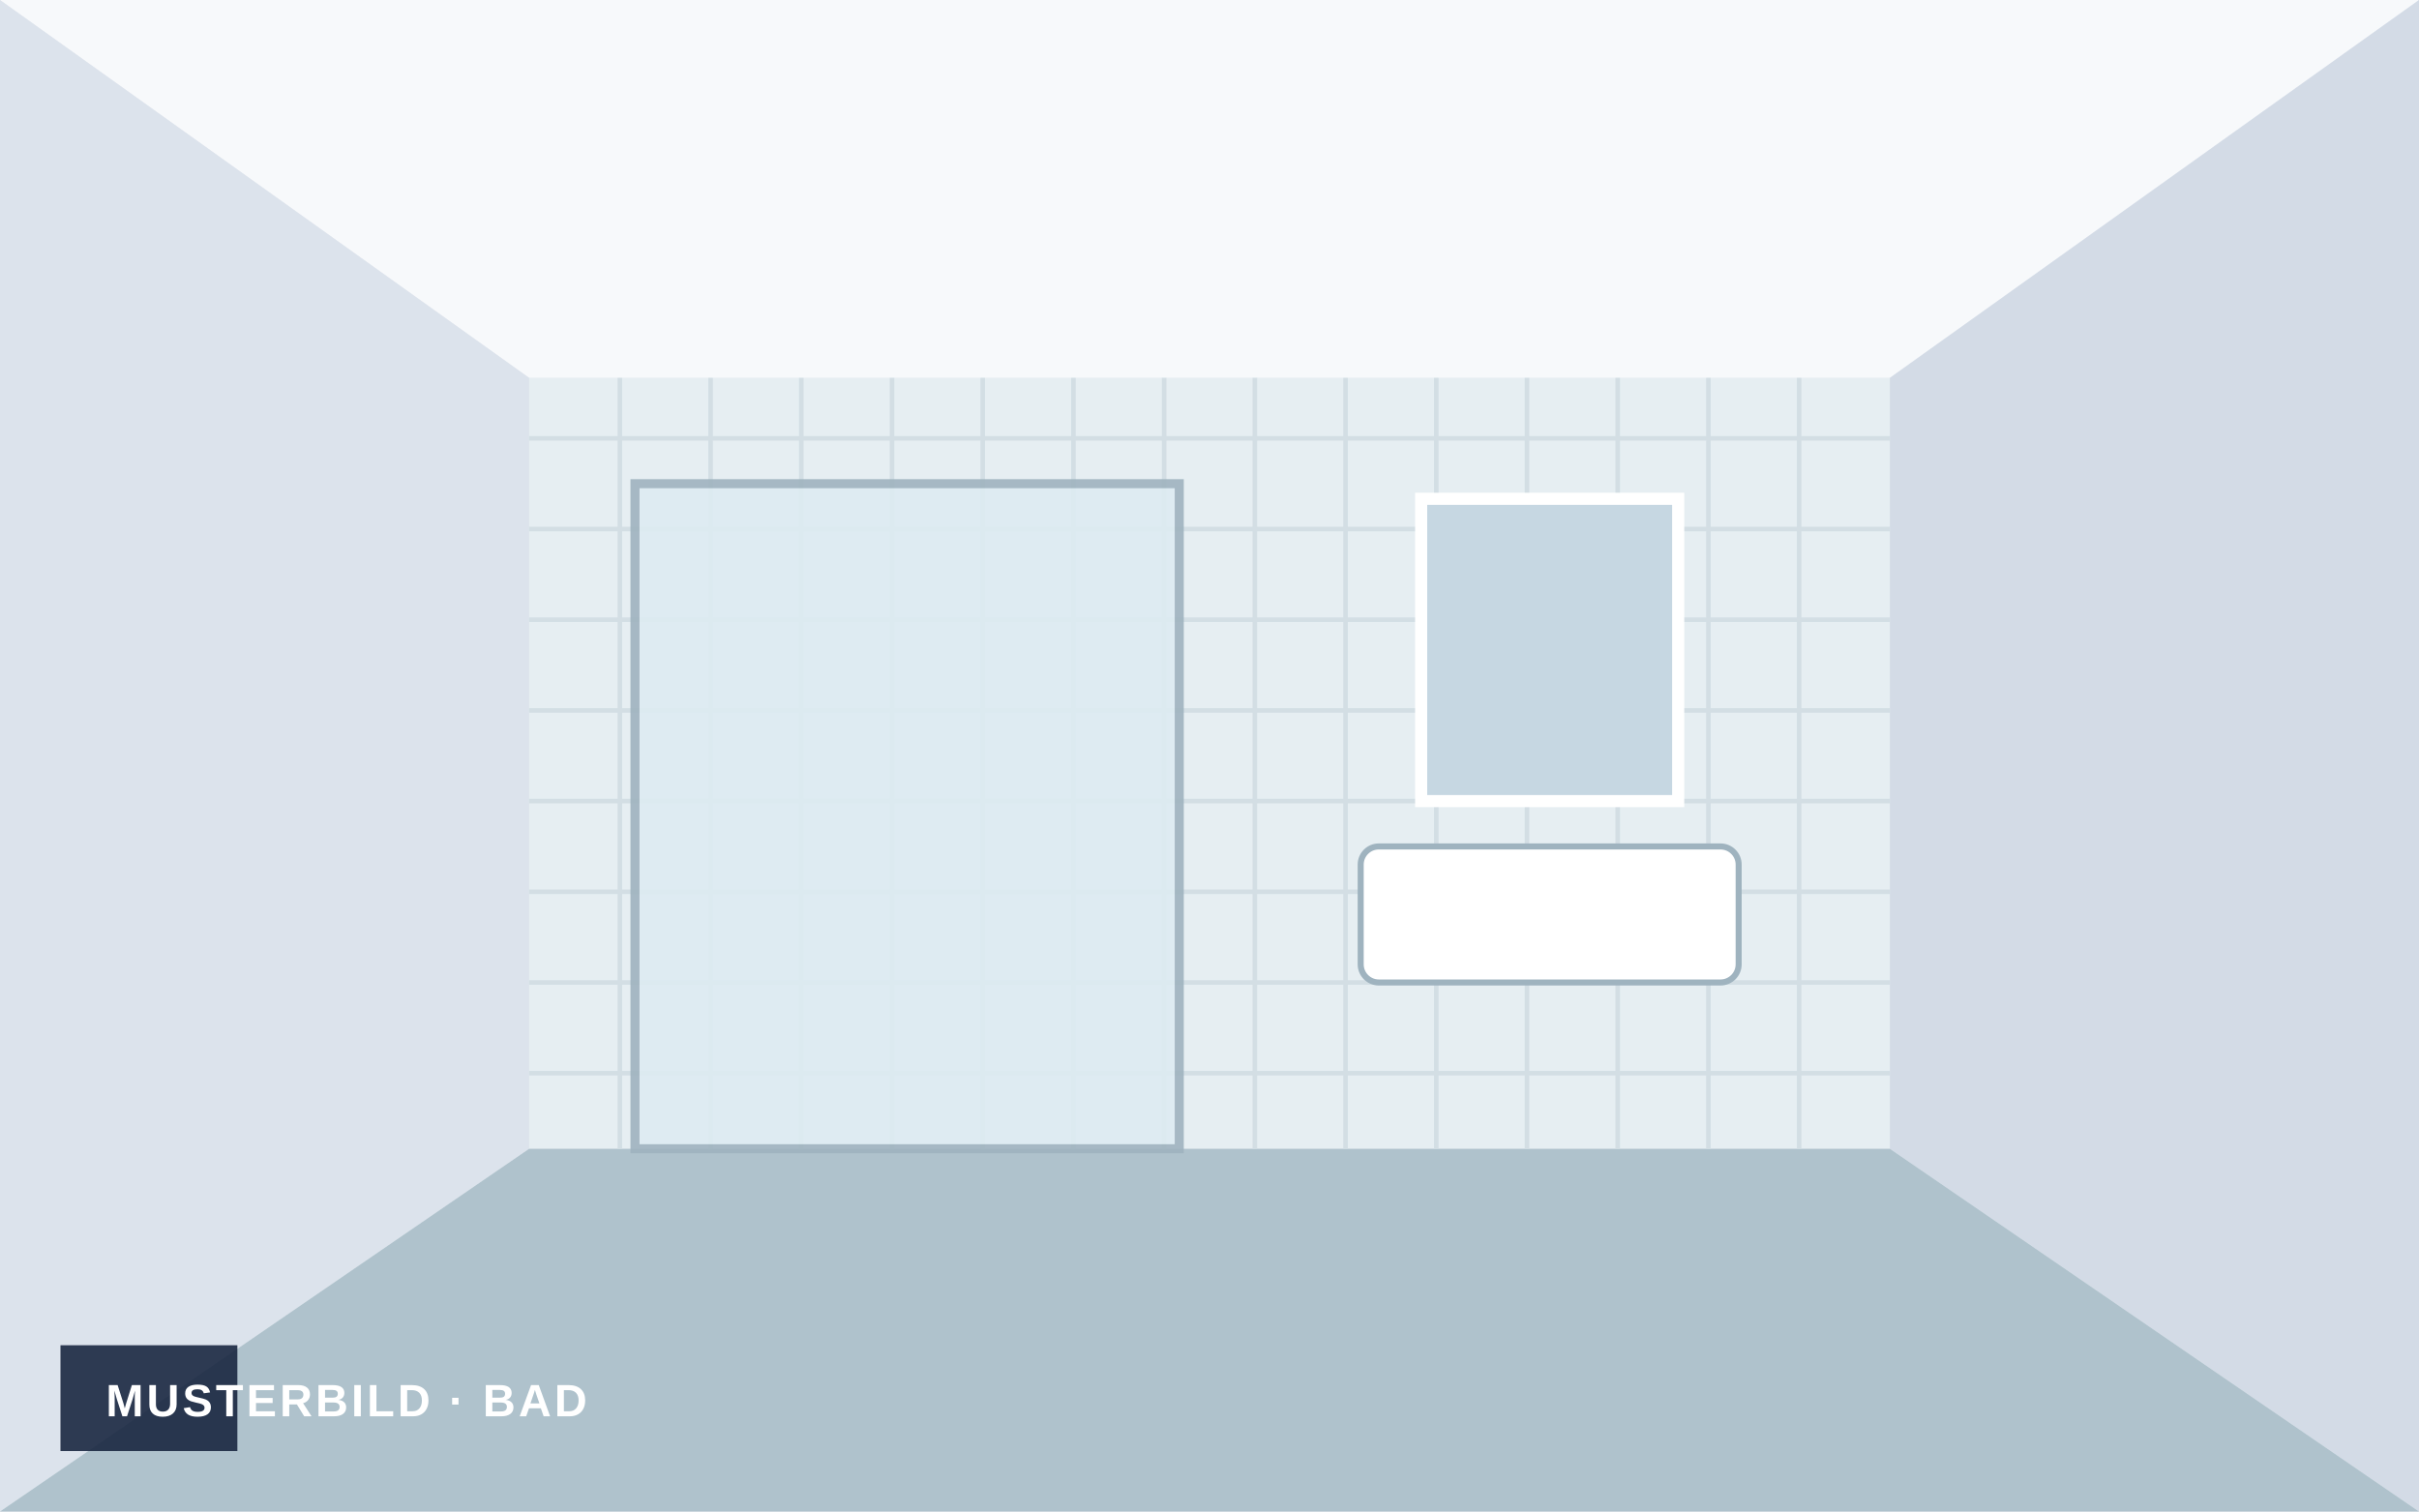
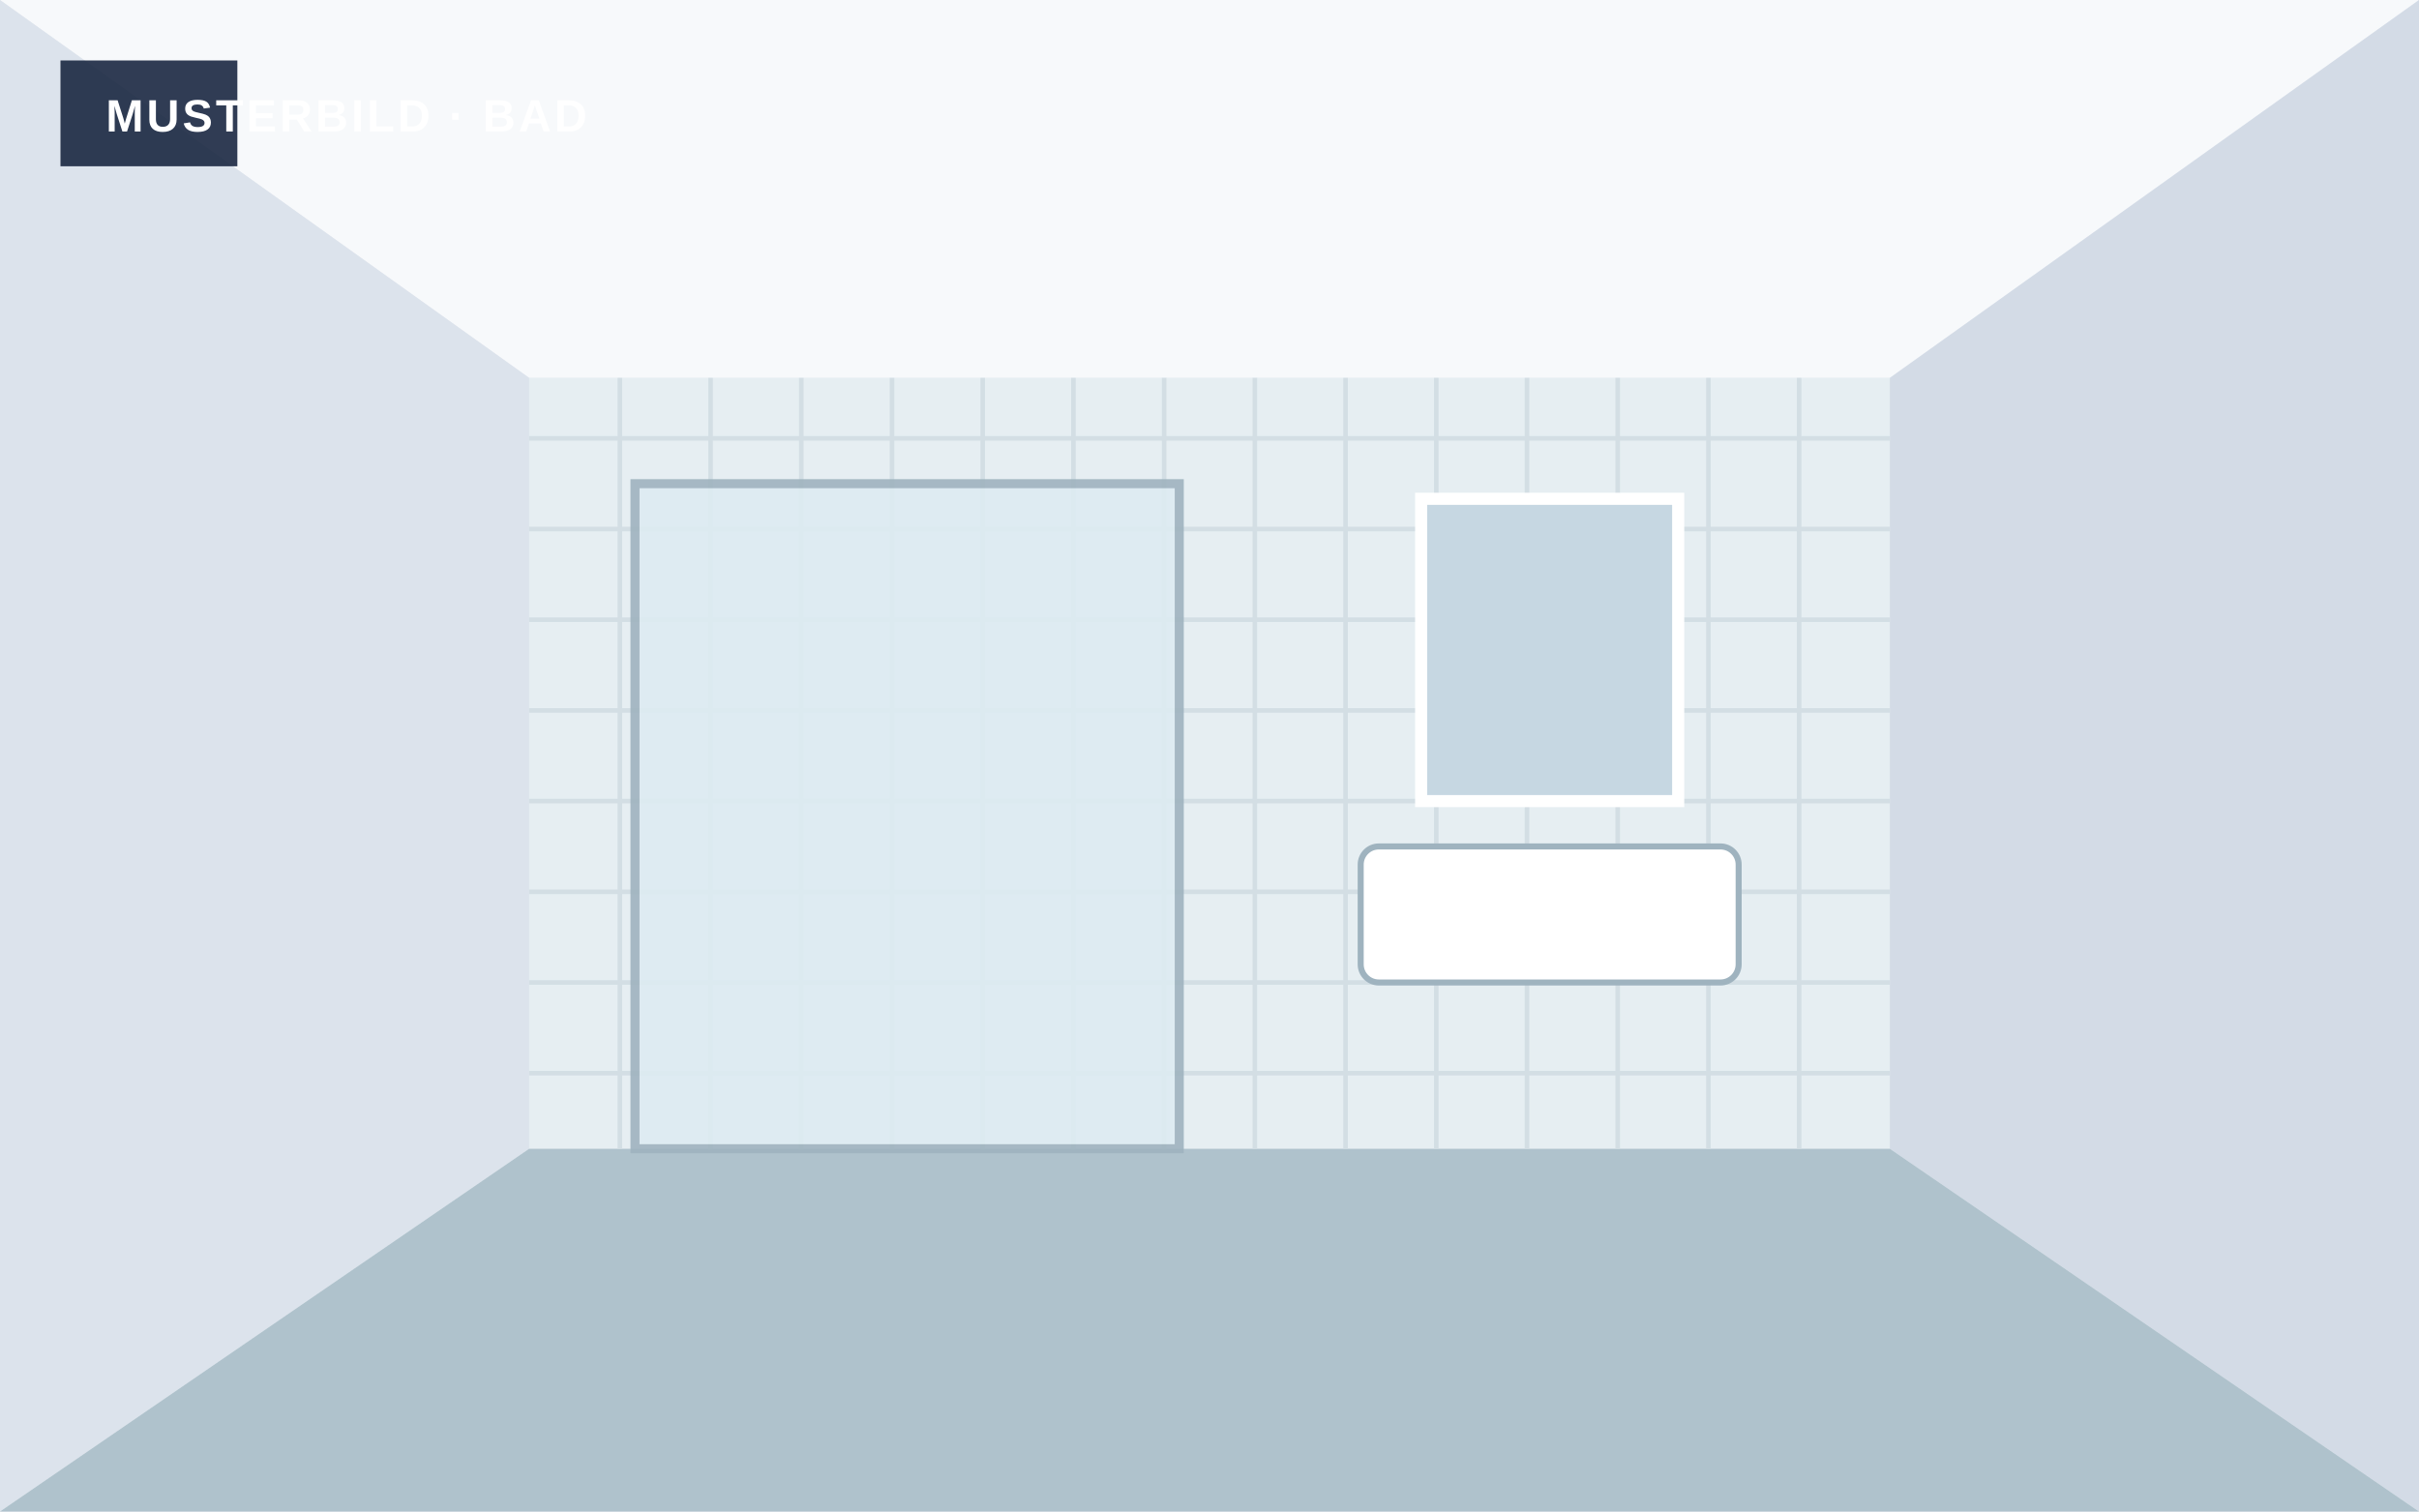
<svg xmlns="http://www.w3.org/2000/svg" viewBox="0 0 1600 1000" width="1600" height="1000" role="img" aria-label="Musterbild: BAD">
  <rect width="1600" height="1000" fill="#E9EEF4" />
  <polygon points="0,0 1600,0 1250,250 350,250" fill="#F7F9FB" />
  <polygon points="350,250 1250,250 1250,760 350,760" fill="#E6EEF2" />
  <polygon points="0,0 350,250 350,760 0,1000" fill="#DCE3EC" />
  <polygon points="1600,0 1250,250 1250,760 1600,1000" fill="#D3DBE6" />
  <polygon points="350,760 1250,760 1600,1000 0,1000" fill="#AFC2CC" />
  <g stroke="#D3DEE4" stroke-width="3">
    <line x1="350" y1="290" x2="1250" y2="290" />
    <line x1="350" y1="350" x2="1250" y2="350" />
    <line x1="350" y1="410" x2="1250" y2="410" />
    <line x1="350" y1="470" x2="1250" y2="470" />
    <line x1="350" y1="530" x2="1250" y2="530" />
    <line x1="350" y1="590" x2="1250" y2="590" />
    <line x1="350" y1="650" x2="1250" y2="650" />
    <line x1="350" y1="710" x2="1250" y2="710" />
    <line x1="410" y1="250" x2="410" y2="760" />
    <line x1="470" y1="250" x2="470" y2="760" />
    <line x1="530" y1="250" x2="530" y2="760" />
    <line x1="590" y1="250" x2="590" y2="760" />
    <line x1="650" y1="250" x2="650" y2="760" />
    <line x1="710" y1="250" x2="710" y2="760" />
    <line x1="770" y1="250" x2="770" y2="760" />
    <line x1="830" y1="250" x2="830" y2="760" />
    <line x1="890" y1="250" x2="890" y2="760" />
    <line x1="950" y1="250" x2="950" y2="760" />
    <line x1="1010" y1="250" x2="1010" y2="760" />
    <line x1="1070" y1="250" x2="1070" y2="760" />
    <line x1="1130" y1="250" x2="1130" y2="760" />
    <line x1="1190" y1="250" x2="1190" y2="760" />
  </g>
  <rect x="420" y="320" width="360" height="440" fill="#DDEBF2" stroke="#9FB3BF" stroke-width="6" opacity=".9" />
  <rect x="900" y="560" width="250" height="90" rx="12" fill="#FFFFFF" stroke="#9FB3BF" stroke-width="4" />
  <rect x="940" y="330" width="170" height="200" fill="#C6D7E2" stroke="#fff" stroke-width="8" />
  <g font-family="Arial, Helvetica, sans-serif">
-     <rect x="40" y="890" width="117" height="70" fill="#16233D" opacity=".88" />
-     <text x="70" y="937" font-size="30" fill="#fff" font-weight="700" letter-spacing="2">MUSTERBILD · BAD</text>
+     <rect x="40" y="40" width="117" height="70" fill="#16233D" opacity=".88" />
+     <text x="70" y="87" font-size="30" fill="#fff" font-weight="700" letter-spacing="2">MUSTERBILD · BAD</text>
  </g>
</svg>
